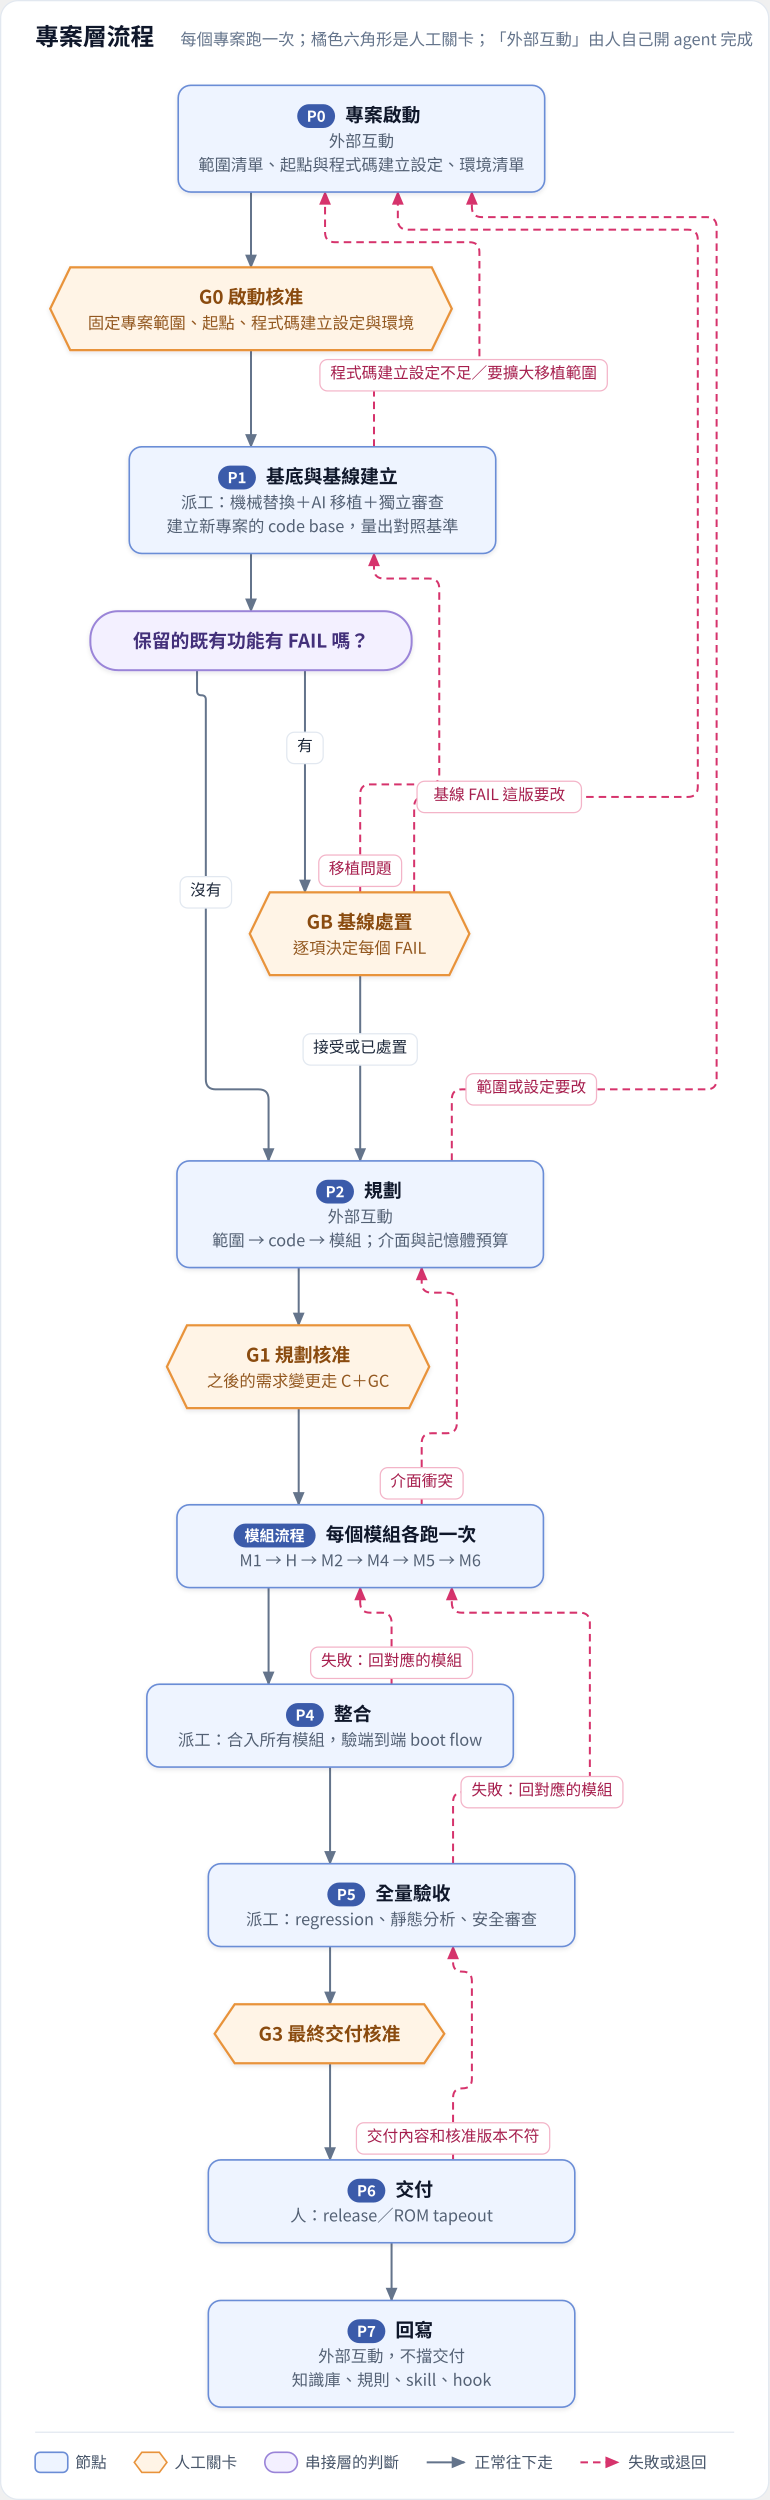
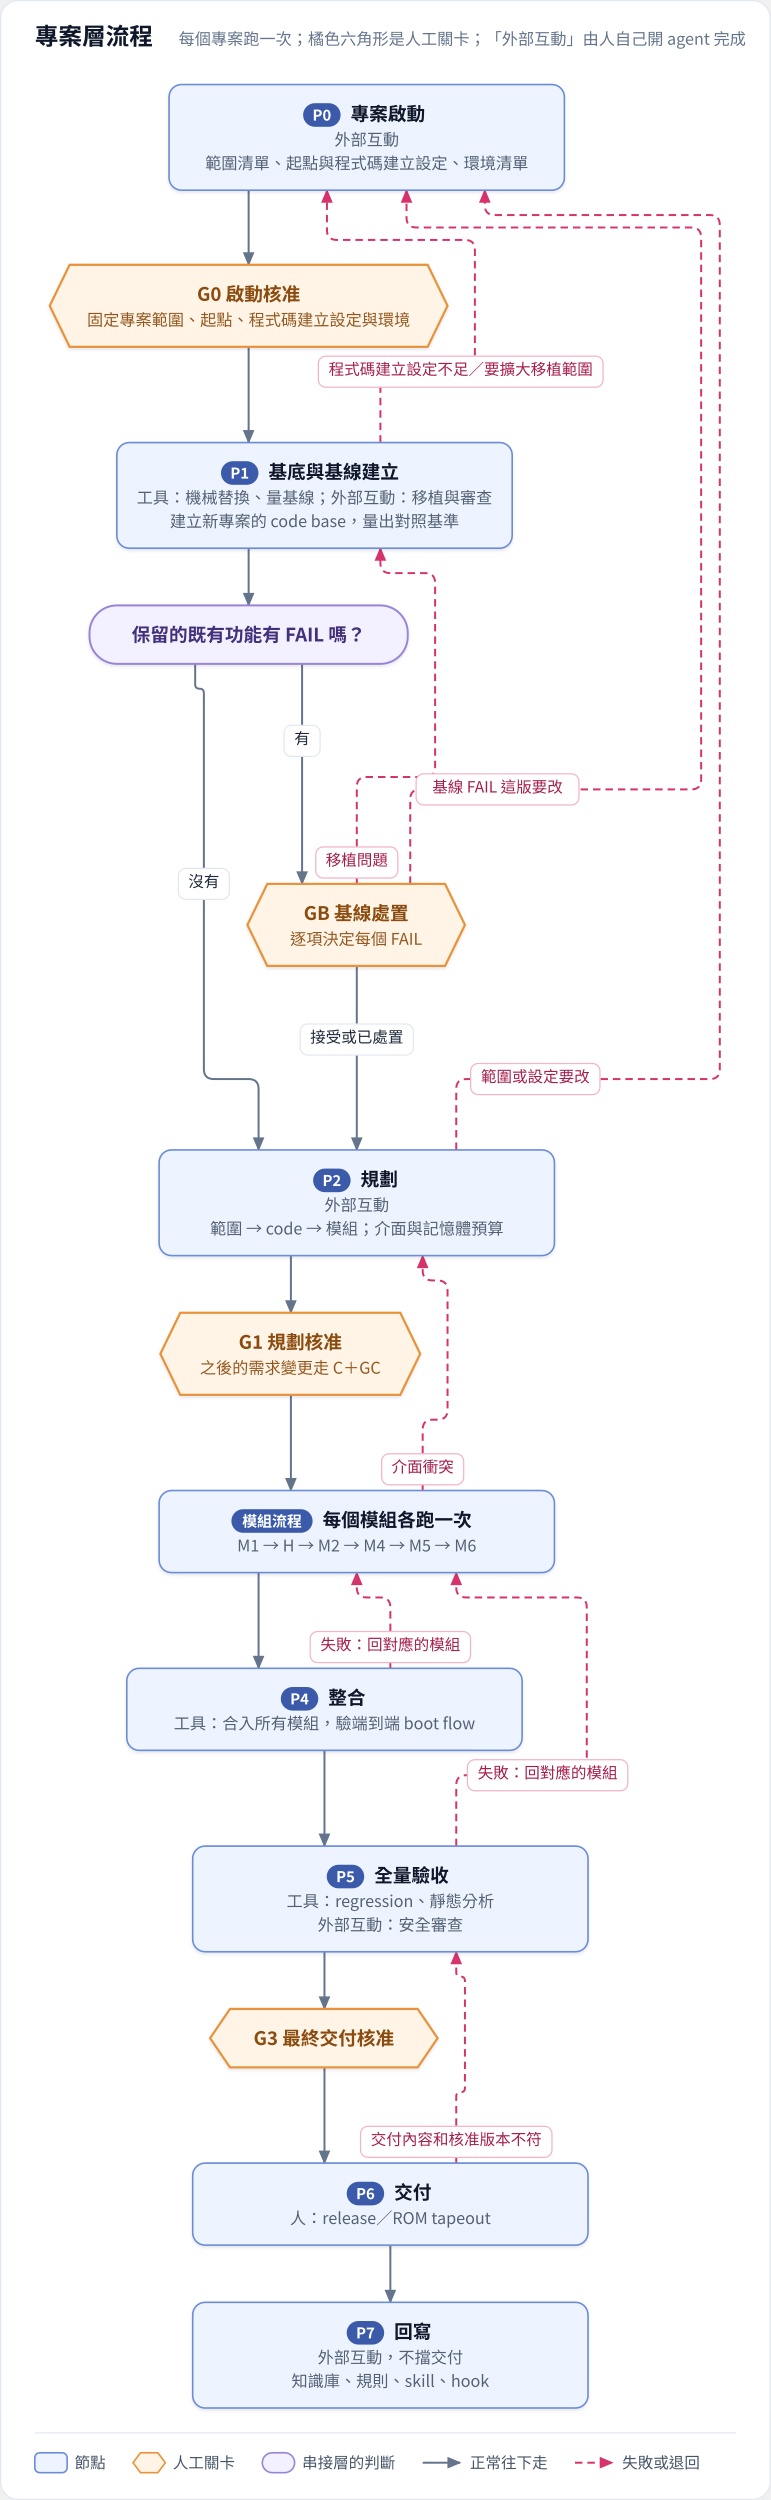
- <svg xmlns="http://www.w3.org/2000/svg" width="613" height="1992" viewBox="0 0 613 1992" font-family="'PingFang TC','Noto Sans TC','Microsoft JhengHei','Noto Sans CJK TC',system-ui,-apple-system,'Segoe UI',sans-serif" role="img" aria-label="專案層流程">
+ <svg xmlns="http://www.w3.org/2000/svg" width="620" height="2011" viewBox="0 0 620 2011" font-family="'PingFang TC','Noto Sans TC','Microsoft JhengHei','Noto Sans CJK TC',system-ui,-apple-system,'Segoe UI',sans-serif" role="img" aria-label="專案層流程">
  <defs>
    <marker id="a-normal" viewBox="0 0 10 10" refX="9" refY="5" markerWidth="7" markerHeight="7" orient="auto-start-reverse">
      <path d="M0,0.8 L10,5 L0,9.2 Z" fill="#64748B" />
    </marker>
    <marker id="a-back" viewBox="0 0 10 10" refX="9" refY="5" markerWidth="7" markerHeight="7" orient="auto-start-reverse">
      <path d="M0,0.8 L10,5 L0,9.2 Z" fill="#D6336C" />
    </marker>
    <marker id="a-wait" viewBox="0 0 10 10" refX="9" refY="5" markerWidth="7" markerHeight="7" orient="auto-start-reverse">
      <path d="M0,0.8 L10,5 L0,9.2 Z" fill="#94A3B8" />
    </marker>
    <marker id="a-strong" viewBox="0 0 10 10" refX="9" refY="5" markerWidth="5" markerHeight="5" orient="auto-start-reverse">
      <path d="M0,0.8 L10,5 L0,9.2 Z" fill="#334155" />
    </marker>
    <filter id="sh" x="-10%" y="-10%" width="120%" height="140%">
      <feDropShadow dx="0" dy="1.5" stdDeviation="1.6" flood-color="#0F172A" flood-opacity="0.10" />
    </filter>
  </defs>
-   <rect x="0.5" y="0.5" width="612" height="1991" rx="14" fill="#FFFFFF" stroke="#E2E8F0" />
+   <rect x="0.5" y="0.5" width="619" height="2010" rx="14" fill="#FFFFFF" stroke="#E2E8F0" />
  <text x="28" y="36" font-size="19" font-weight="700" fill="#0F172A">專案層流程</text>
  <text x="143.65" y="36" font-size="13" fill="#64748B">每個專案跑一次；橘色六角形是人工關卡；「外部互動」由人自己開 agent 完成</text>
-   <line x1="28" y1="1938" x2="585" y2="1938" stroke="#E2E8F0" />
+   <line x1="28" y1="1957" x2="592" y2="1957" stroke="#E2E8F0" />
  <path d="M200,153 L200,213" fill="none" stroke="#64748B" stroke-width="1.6" marker-end="url(#a-normal)" />
  <path d="M200,279 L200,356" fill="none" stroke="#64748B" stroke-width="1.6" marker-end="url(#a-normal)" />
  <path d="M200,441 L200,487" fill="none" stroke="#64748B" stroke-width="1.6" marker-end="url(#a-normal)" />
  <path d="M243,534 L243,711" fill="none" stroke="#64748B" stroke-width="1.6" marker-end="url(#a-normal)" />
-   <path d="M157,534 L157,550.5 Q157,554 160.5,554 L160.5,554 Q164,554 164,557.5 L164,860 Q164,868 172,868 L206,868 Q214,868 214,876 L214,925" fill="none" stroke="#64748B" stroke-width="1.6" marker-end="url(#a-normal)" />
+   <path d="M157,534 L157,550.5 Q157,554 160.5,554 L160.5,554 Q164,554 164,557.5 L164,860 Q164,868 172,868 L200,868 Q208,868 208,876 L208,925" fill="none" stroke="#64748B" stroke-width="1.6" marker-end="url(#a-normal)" />
  <path d="M287,777 L287,925" fill="none" stroke="#64748B" stroke-width="1.6" marker-end="url(#a-normal)" />
-   <path d="M238,1010 L238,1056" fill="none" stroke="#64748B" stroke-width="1.6" marker-end="url(#a-normal)" />
-   <path d="M238,1122 L238,1199" fill="none" stroke="#64748B" stroke-width="1.6" marker-end="url(#a-normal)" />
-   <path d="M214,1265 L214,1342" fill="none" stroke="#64748B" stroke-width="1.6" marker-end="url(#a-normal)" />
-   <path d="M263,1408 L263,1485" fill="none" stroke="#64748B" stroke-width="1.6" marker-end="url(#a-normal)" />
-   <path d="M263,1551 L263,1597" fill="none" stroke="#64748B" stroke-width="1.6" marker-end="url(#a-normal)" />
-   <path d="M263,1644 L263,1721" fill="none" stroke="#64748B" stroke-width="1.6" marker-end="url(#a-normal)" />
-   <path d="M312,1787 L312,1833" fill="none" stroke="#64748B" stroke-width="1.6" marker-end="url(#a-normal)" />
-   <path d="M298,356 L298,307 Q298,299 306,299 L374,299 Q382,299 382,291 L382,201 Q382,193 374,193 L267,193 Q259,193 259,185 L259,153" fill="none" stroke="#D6336C" stroke-width="1.6" stroke-dasharray="6 4" marker-end="url(#a-back)" />
-   <path d="M330,711 L330,643 Q330,635 338,635 L548,635 Q556,635 556,627 L556,191 Q556,183 548,183 L325,183 Q317,183 317,175 L317,153" fill="none" stroke="#D6336C" stroke-width="1.6" stroke-dasharray="6 4" marker-end="url(#a-back)" />
-   <path d="M287,711 L287,633 Q287,625 295,625 L342,625 Q350,625 350,617 L350,469 Q350,461 342,461 L306,461 Q298,461 298,453 L298,441" fill="none" stroke="#D6336C" stroke-width="1.6" stroke-dasharray="6 4" marker-end="url(#a-back)" />
-   <path d="M360,925 L360,876 Q360,868 368,868 L563,868 Q571,868 571,860 L571,181 Q571,173 563,173 L384,173 Q376,173 376,165 L376,153" fill="none" stroke="#D6336C" stroke-width="1.6" stroke-dasharray="6 4" marker-end="url(#a-back)" />
-   <path d="M336,1199 L336,1150 Q336,1142 344,1142 L356,1142 Q364,1142 364,1134 L364,1038 Q364,1030 356,1030 L344,1030 Q336,1030 336,1022 L336,1010" fill="none" stroke="#D6336C" stroke-width="1.6" stroke-dasharray="6 4" marker-end="url(#a-back)" />
-   <path d="M312,1342 L312,1293 Q312,1285 304,1285 L295,1285 Q287,1285 287,1277 L287,1265" fill="none" stroke="#D6336C" stroke-width="1.6" stroke-dasharray="6 4" marker-end="url(#a-back)" />
-   <path d="M361,1485 L361,1436 Q361,1428 369,1428 L462,1428 Q470,1428 470,1420 L470,1293 Q470,1285 462,1285 L368,1285 Q360,1285 360,1277 L360,1265" fill="none" stroke="#D6336C" stroke-width="1.6" stroke-dasharray="6 4" marker-end="url(#a-back)" />
-   <path d="M361,1721 L361,1671.5 Q361,1664 368.5,1664 L368.5,1664 Q376,1664 376,1656.5 L376,1578.5 Q376,1571 368.5,1571 L368.5,1571 Q361,1571 361,1563.5 L361,1551" fill="none" stroke="#D6336C" stroke-width="1.6" stroke-dasharray="6 4" marker-end="url(#a-back)" />
-   <rect x="142" y="68" width="292" height="85" rx="10" fill="#EEF4FF" stroke="#6B8DD6" stroke-width="1.3" filter="url(#sh)" />
-   <rect x="236.811" y="83" width="30.178" height="19" rx="9.5" fill="#3B5BAA" />
-   <text x="251.9" y="97" font-size="12" font-weight="700" fill="#fff" text-anchor="middle">P0</text>
-   <text x="274.989" y="97" font-size="15" font-weight="700" fill="#0F172A">專案啟動</text>
-   <text x="288" y="117" font-size="13" fill="#475569" text-anchor="middle" opacity="0.92">外部互動</text>
-   <text x="288" y="136" font-size="13" fill="#475569" text-anchor="middle" opacity="0.92">範圍清單、起點與程式碼建立設定、環境清單</text>
+   <path d="M234,1010 L234,1056" fill="none" stroke="#64748B" stroke-width="1.6" marker-end="url(#a-normal)" />
+   <path d="M234,1122 L234,1199" fill="none" stroke="#64748B" stroke-width="1.6" marker-end="url(#a-normal)" />
+   <path d="M208,1265 L208,1342" fill="none" stroke="#64748B" stroke-width="1.6" marker-end="url(#a-normal)" />
+   <path d="M261,1408 L261,1485" fill="none" stroke="#64748B" stroke-width="1.6" marker-end="url(#a-normal)" />
+   <path d="M261,1570 L261,1616" fill="none" stroke="#64748B" stroke-width="1.6" marker-end="url(#a-normal)" />
+   <path d="M261,1663 L261,1740" fill="none" stroke="#64748B" stroke-width="1.6" marker-end="url(#a-normal)" />
+   <path d="M314,1806 L314,1852" fill="none" stroke="#64748B" stroke-width="1.6" marker-end="url(#a-normal)" />
+   <path d="M306,356 L306,307 Q306,299 314,299 L374,299 Q382,299 382,291 L382,201 Q382,193 374,193 L271,193 Q263,193 263,185 L263,153" fill="none" stroke="#D6336C" stroke-width="1.6" stroke-dasharray="6 4" marker-end="url(#a-back)" />
+   <path d="M330,711 L330,643 Q330,635 338,635 L556,635 Q564,635 564,627 L564,191 Q564,183 556,183 L335,183 Q327,183 327,175 L327,153" fill="none" stroke="#D6336C" stroke-width="1.6" stroke-dasharray="6 4" marker-end="url(#a-back)" />
+   <path d="M287,711 L287,633 Q287,625 295,625 L342,625 Q350,625 350,617 L350,469 Q350,461 342,461 L314,461 Q306,461 306,453 L306,441" fill="none" stroke="#D6336C" stroke-width="1.6" stroke-dasharray="6 4" marker-end="url(#a-back)" />
+   <path d="M367,925 L367,876 Q367,868 375,868 L571,868 Q579,868 579,860 L579,181 Q579,173 571,173 L398,173 Q390,173 390,165 L390,153" fill="none" stroke="#D6336C" stroke-width="1.6" stroke-dasharray="6 4" marker-end="url(#a-back)" />
+   <path d="M340,1199 L340,1150 Q340,1142 348,1142 L352,1142 Q360,1142 360,1134 L360,1038 Q360,1030 352,1030 L348,1030 Q340,1030 340,1022 L340,1010" fill="none" stroke="#D6336C" stroke-width="1.6" stroke-dasharray="6 4" marker-end="url(#a-back)" />
+   <path d="M314,1342 L314,1293 Q314,1285 306,1285 L295,1285 Q287,1285 287,1277 L287,1265" fill="none" stroke="#D6336C" stroke-width="1.6" stroke-dasharray="6 4" marker-end="url(#a-back)" />
+   <path d="M367,1485 L367,1436 Q367,1428 375,1428 L464,1428 Q472,1428 472,1420 L472,1293 Q472,1285 464,1285 L375,1285 Q367,1285 367,1277 L367,1265" fill="none" stroke="#D6336C" stroke-width="1.6" stroke-dasharray="6 4" marker-end="url(#a-back)" />
+   <path d="M367,1740 L367,1686.5 Q367,1683 370.5,1683 L370.5,1683 Q374,1683 374,1679.5 L374,1593.5 Q374,1590 370.5,1590 L370.5,1590 Q367,1590 367,1586.5 L367,1570" fill="none" stroke="#D6336C" stroke-width="1.6" stroke-dasharray="6 4" marker-end="url(#a-back)" />
+   <rect x="136" y="68" width="318" height="85" rx="10" fill="#EEF4FF" stroke="#6B8DD6" stroke-width="1.3" filter="url(#sh)" />
+   <rect x="243.811" y="83" width="30.178" height="19" rx="9.5" fill="#3B5BAA" />
+   <text x="258.9" y="97" font-size="12" font-weight="700" fill="#fff" text-anchor="middle">P0</text>
+   <text x="281.989" y="97" font-size="15" font-weight="700" fill="#0F172A">專案啟動</text>
+   <text x="295" y="117" font-size="13" fill="#475569" text-anchor="middle" opacity="0.92">外部互動</text>
+   <text x="295" y="136" font-size="13" fill="#475569" text-anchor="middle" opacity="0.92">範圍清單、起點與程式碼建立設定、環境清單</text>
  <path d="M56,213 H344 L360,246 L344,279 H56 L40,246 Z" fill="#FFF4E6" stroke="#E8933B" stroke-width="1.8" filter="url(#sh)" />
  <text x="200" y="242" font-size="15" font-weight="700" fill="#8A4B0F" text-anchor="middle">G0 啟動核准</text>
  <text x="200" y="262" font-size="13" fill="#8A4B0F" text-anchor="middle" opacity="0.92">固定專案範圍、起點、程式碼建立設定與環境</text>
-   <rect x="103" y="356" width="292" height="85" rx="10" fill="#EEF4FF" stroke="#6B8DD6" stroke-width="1.3" filter="url(#sh)" />
-   <rect x="173.736" y="371" width="30.178" height="19" rx="9.5" fill="#3B5BAA" />
-   <text x="188.825" y="385" font-size="12" font-weight="700" fill="#fff" text-anchor="middle">P1</text>
-   <text x="211.914" y="385" font-size="15" font-weight="700" fill="#0F172A">基底與基線建立</text>
-   <text x="249" y="405" font-size="13" fill="#475569" text-anchor="middle" opacity="0.92">派工：機械替換＋AI 移植＋獨立審查</text>
-   <text x="249" y="424" font-size="13" fill="#475569" text-anchor="middle" opacity="0.92">建立新專案的 code base，量出對照基準</text>
+   <rect x="94" y="356" width="318" height="85" rx="10" fill="#EEF4FF" stroke="#6B8DD6" stroke-width="1.3" filter="url(#sh)" />
+   <rect x="177.736" y="371" width="30.178" height="19" rx="9.5" fill="#3B5BAA" />
+   <text x="192.825" y="385" font-size="12" font-weight="700" fill="#fff" text-anchor="middle">P1</text>
+   <text x="215.914" y="385" font-size="15" font-weight="700" fill="#0F172A">基底與基線建立</text>
+   <text x="253" y="405" font-size="13" fill="#475569" text-anchor="middle" opacity="0.92">工具：機械替換、量基線；外部互動：移植與審查</text>
+   <text x="253" y="424" font-size="13" fill="#475569" text-anchor="middle" opacity="0.92">建立新專案的 code base，量出對照基準</text>
  <rect x="72" y="487" width="256" height="47" rx="22" fill="#F3F0FF" stroke="#9A84D8" stroke-width="1.6" filter="url(#sh)" />
  <text x="200" y="516" font-size="15" font-weight="700" fill="#43307A" text-anchor="middle">保留的既有功能有 FAIL 嗎？</text>
  <path d="M215,711 H358 L374,744 L358,777 H215 L199,744 Z" fill="#FFF4E6" stroke="#E8933B" stroke-width="1.8" filter="url(#sh)" />
  <text x="286.5" y="740" font-size="15" font-weight="700" fill="#8A4B0F" text-anchor="middle">GB 基線處置</text>
  <text x="286.5" y="760" font-size="13" fill="#8A4B0F" text-anchor="middle" opacity="0.92">逐項決定每個 FAIL</text>
-   <rect x="141" y="925" width="292" height="85" rx="10" fill="#EEF4FF" stroke="#6B8DD6" stroke-width="1.3" filter="url(#sh)" />
+   <rect x="128" y="925" width="318" height="85" rx="10" fill="#EEF4FF" stroke="#6B8DD6" stroke-width="1.3" filter="url(#sh)" />
  <rect x="251.861" y="940" width="30.178" height="19" rx="9.5" fill="#3B5BAA" />
  <text x="266.95" y="954" font-size="12" font-weight="700" fill="#fff" text-anchor="middle">P2</text>
  <text x="290.039" y="954" font-size="15" font-weight="700" fill="#0F172A">規劃</text>
  <text x="287" y="974" font-size="13" fill="#475569" text-anchor="middle" opacity="0.92">外部互動</text>
  <text x="287" y="993" font-size="13" fill="#475569" text-anchor="middle" opacity="0.92">範圍 → code → 模組；介面與記憶體預算</text>
-   <path d="M149,1056 H326 L342,1089 L326,1122 H149 L133,1089 Z" fill="#FFF4E6" stroke="#E8933B" stroke-width="1.8" filter="url(#sh)" />
-   <text x="237.5" y="1085" font-size="15" font-weight="700" fill="#8A4B0F" text-anchor="middle">G1 規劃核准</text>
-   <text x="237.5" y="1105" font-size="13" fill="#8A4B0F" text-anchor="middle" opacity="0.92">之後的需求變更走 C＋GC</text>
-   <rect x="141" y="1199" width="292" height="66" rx="10" fill="#EEF4FF" stroke="#6B8DD6" stroke-width="1.3" filter="url(#sh)" />
+   <path d="M145,1056 H322 L338,1089 L322,1122 H145 L129,1089 Z" fill="#FFF4E6" stroke="#E8933B" stroke-width="1.8" filter="url(#sh)" />
+   <text x="233.5" y="1085" font-size="15" font-weight="700" fill="#8A4B0F" text-anchor="middle">G1 規劃核准</text>
+   <text x="233.5" y="1105" font-size="13" fill="#8A4B0F" text-anchor="middle" opacity="0.92">之後的需求變更走 C＋GC</text>
+   <rect x="128" y="1199" width="318" height="66" rx="10" fill="#EEF4FF" stroke="#6B8DD6" stroke-width="1.3" filter="url(#sh)" />
  <rect x="186.12" y="1214" width="65.36" height="19" rx="9.5" fill="#3B5BAA" />
  <text x="218.8" y="1228" font-size="12" font-weight="700" fill="#fff" text-anchor="middle">模組流程</text>
  <text x="259.48" y="1228" font-size="15" font-weight="700" fill="#0F172A">每個模組各跑一次</text>
  <text x="287" y="1248" font-size="13" fill="#475569" text-anchor="middle" opacity="0.92">M1 → H → M2 → M4 → M5 → M6</text>
-   <rect x="117" y="1342" width="292" height="66" rx="10" fill="#EEF4FF" stroke="#6B8DD6" stroke-width="1.3" filter="url(#sh)" />
-   <rect x="227.861" y="1357" width="30.178" height="19" rx="9.5" fill="#3B5BAA" />
-   <text x="242.95" y="1371" font-size="12" font-weight="700" fill="#fff" text-anchor="middle">P4</text>
-   <text x="266.039" y="1371" font-size="15" font-weight="700" fill="#0F172A">整合</text>
-   <text x="263" y="1391" font-size="13" fill="#475569" text-anchor="middle" opacity="0.92">派工：合入所有模組，驗端到端 boot flow</text>
-   <rect x="166" y="1485" width="292" height="66" rx="10" fill="#EEF4FF" stroke="#6B8DD6" stroke-width="1.3" filter="url(#sh)" />
-   <rect x="260.811" y="1500" width="30.178" height="19" rx="9.5" fill="#3B5BAA" />
-   <text x="275.9" y="1514" font-size="12" font-weight="700" fill="#fff" text-anchor="middle">P5</text>
-   <text x="298.989" y="1514" font-size="15" font-weight="700" fill="#0F172A">全量驗收</text>
-   <text x="312" y="1534" font-size="13" fill="#475569" text-anchor="middle" opacity="0.92">派工：regression、靜態分析、安全審查</text>
-   <path d="M187,1597 H338 L354,1620.5 L338,1644 H187 L171,1620.5 Z" fill="#FFF4E6" stroke="#E8933B" stroke-width="1.8" filter="url(#sh)" />
-   <text x="262.5" y="1626" font-size="15" font-weight="700" fill="#8A4B0F" text-anchor="middle">G3 最終交付核准</text>
-   <rect x="166" y="1721" width="292" height="66" rx="10" fill="#EEF4FF" stroke="#6B8DD6" stroke-width="1.3" filter="url(#sh)" />
-   <rect x="276.861" y="1736" width="30.178" height="19" rx="9.5" fill="#3B5BAA" />
-   <text x="291.95" y="1750" font-size="12" font-weight="700" fill="#fff" text-anchor="middle">P6</text>
-   <text x="315.039" y="1750" font-size="15" font-weight="700" fill="#0F172A">交付</text>
-   <text x="312" y="1770" font-size="13" fill="#475569" text-anchor="middle" opacity="0.92">人：release／ROM tapeout</text>
-   <rect x="166" y="1833" width="292" height="85" rx="10" fill="#EEF4FF" stroke="#6B8DD6" stroke-width="1.3" filter="url(#sh)" />
-   <rect x="276.861" y="1848" width="30.178" height="19" rx="9.5" fill="#3B5BAA" />
-   <text x="291.95" y="1862" font-size="12" font-weight="700" fill="#fff" text-anchor="middle">P7</text>
-   <text x="315.039" y="1862" font-size="15" font-weight="700" fill="#0F172A">回寫</text>
-   <text x="312" y="1882" font-size="13" fill="#475569" text-anchor="middle" opacity="0.92">外部互動，不擋交付</text>
-   <text x="312" y="1901" font-size="13" fill="#475569" text-anchor="middle" opacity="0.92">知識庫、規則、skill、hook</text>
+   <rect x="102" y="1342" width="318" height="66" rx="10" fill="#EEF4FF" stroke="#6B8DD6" stroke-width="1.3" filter="url(#sh)" />
+   <rect x="225.861" y="1357" width="30.178" height="19" rx="9.5" fill="#3B5BAA" />
+   <text x="240.95" y="1371" font-size="12" font-weight="700" fill="#fff" text-anchor="middle">P4</text>
+   <text x="264.039" y="1371" font-size="15" font-weight="700" fill="#0F172A">整合</text>
+   <text x="261" y="1391" font-size="13" fill="#475569" text-anchor="middle" opacity="0.92">工具：合入所有模組，驗端到端 boot flow</text>
+   <rect x="155" y="1485" width="318" height="85" rx="10" fill="#EEF4FF" stroke="#6B8DD6" stroke-width="1.3" filter="url(#sh)" />
+   <rect x="262.811" y="1500" width="30.178" height="19" rx="9.5" fill="#3B5BAA" />
+   <text x="277.9" y="1514" font-size="12" font-weight="700" fill="#fff" text-anchor="middle">P5</text>
+   <text x="300.989" y="1514" font-size="15" font-weight="700" fill="#0F172A">全量驗收</text>
+   <text x="314" y="1534" font-size="13" fill="#475569" text-anchor="middle" opacity="0.92">工具：regression、靜態分析</text>
+   <text x="314" y="1553" font-size="13" fill="#475569" text-anchor="middle" opacity="0.92">外部互動：安全審查</text>
+   <path d="M185,1616 H336 L352,1639.5 L336,1663 H185 L169,1639.5 Z" fill="#FFF4E6" stroke="#E8933B" stroke-width="1.8" filter="url(#sh)" />
+   <text x="260.5" y="1645" font-size="15" font-weight="700" fill="#8A4B0F" text-anchor="middle">G3 最終交付核准</text>
+   <rect x="155" y="1740" width="318" height="66" rx="10" fill="#EEF4FF" stroke="#6B8DD6" stroke-width="1.3" filter="url(#sh)" />
+   <rect x="278.861" y="1755" width="30.178" height="19" rx="9.5" fill="#3B5BAA" />
+   <text x="293.95" y="1769" font-size="12" font-weight="700" fill="#fff" text-anchor="middle">P6</text>
+   <text x="317.039" y="1769" font-size="15" font-weight="700" fill="#0F172A">交付</text>
+   <text x="314" y="1789" font-size="13" fill="#475569" text-anchor="middle" opacity="0.92">人：release／ROM tapeout</text>
+   <rect x="155" y="1852" width="318" height="85" rx="10" fill="#EEF4FF" stroke="#6B8DD6" stroke-width="1.3" filter="url(#sh)" />
+   <rect x="278.861" y="1867" width="30.178" height="19" rx="9.5" fill="#3B5BAA" />
+   <text x="293.95" y="1881" font-size="12" font-weight="700" fill="#fff" text-anchor="middle">P7</text>
+   <text x="317.039" y="1881" font-size="15" font-weight="700" fill="#0F172A">回寫</text>
+   <text x="314" y="1901" font-size="13" fill="#475569" text-anchor="middle" opacity="0.92">外部互動，不擋交付</text>
+   <text x="314" y="1920" font-size="13" fill="#475569" text-anchor="middle" opacity="0.92">知識庫、規則、skill、hook</text>
  <rect x="228.5" y="583.45" width="29" height="25" rx="6" fill="#FFFFFF" stroke="#E2E8F0" />
  <text x="243" y="598.45" font-size="12.5" fill="#1E293B" text-anchor="middle">有</text>
  <rect x="143.5" y="698.5" width="41" height="25" rx="6" fill="#FFFFFF" stroke="#E2E8F0" />
  <text x="164" y="713.5" font-size="12.5" fill="#1E293B" text-anchor="middle">沒有</text>
  <rect x="241.5" y="823.7" width="91" height="25" rx="6" fill="#FFFFFF" stroke="#E2E8F0" />
  <text x="287" y="838.7" font-size="12.5" fill="#1E293B" text-anchor="middle">接受或已處置</text>
-   <rect x="254.9" y="286.5" width="229" height="25" rx="6" fill="#FFFFFF" stroke="#F3B4C8" />
-   <text x="369.4" y="301.5" font-size="12.5" fill="#A61E4D" text-anchor="middle">程式碼建立設定不足／要擴大移植範圍</text>
-   <rect x="332.3" y="622.5" width="131" height="25" rx="6" fill="#FFFFFF" stroke="#F3B4C8" />
-   <text x="397.8" y="637.5" font-size="12.5" fill="#A61E4D" text-anchor="middle">基線 FAIL 這版要改</text>
+   <rect x="256.1" y="286.5" width="229" height="25" rx="6" fill="#FFFFFF" stroke="#F3B4C8" />
+   <text x="370.6" y="301.5" font-size="12.5" fill="#A61E4D" text-anchor="middle">程式碼建立設定不足／要擴大移植範圍</text>
+   <rect x="334.7" y="622.5" width="131" height="25" rx="6" fill="#FFFFFF" stroke="#F3B4C8" />
+   <text x="400.2" y="637.5" font-size="12.5" fill="#A61E4D" text-anchor="middle">基線 FAIL 這版要改</text>
  <rect x="254" y="681.3" width="66" height="25" rx="6" fill="#FFFFFF" stroke="#F3B4C8" />
  <text x="287" y="696.3" font-size="12.5" fill="#A61E4D" text-anchor="middle">移植問題</text>
-   <rect x="371.3" y="855.5" width="104" height="25" rx="6" fill="#FFFFFF" stroke="#F3B4C8" />
-   <text x="423.3" y="870.5" font-size="12.5" fill="#A61E4D" text-anchor="middle">範圍或設定要改</text>
-   <rect x="303" y="1169.4" width="66" height="25" rx="6" fill="#FFFFFF" stroke="#F3B4C8" />
-   <text x="336" y="1184.4" font-size="12.5" fill="#A61E4D" text-anchor="middle">介面衝突</text>
-   <rect x="247.5" y="1312.4" width="129" height="25" rx="6" fill="#FFFFFF" stroke="#F3B4C8" />
-   <text x="312" y="1327.4" font-size="12.5" fill="#A61E4D" text-anchor="middle">失敗：回對應的模組</text>
-   <rect x="367.35" y="1415.5" width="129" height="25" rx="6" fill="#FFFFFF" stroke="#F3B4C8" />
-   <text x="431.85" y="1430.5" font-size="12.5" fill="#A61E4D" text-anchor="middle">失敗：回對應的模組</text>
-   <rect x="284" y="1691.4" width="154" height="25" rx="6" fill="#FFFFFF" stroke="#F3B4C8" />
-   <text x="361" y="1706.4" font-size="12.5" fill="#A61E4D" text-anchor="middle">交付內容和核准版本不符</text>
-   <rect x="28" y="1954" width="26" height="16" rx="4" fill="#EEF4FF" stroke="#6B8DD6" stroke-width="1.3" />
-   <text x="60" y="1966.5" font-size="12.5" fill="#475569">節點</text>
-   <path d="M113,1954 H127 L133,1962 L127,1970 H113 L107,1962 Z" fill="#FFF4E6" stroke="#E8933B" stroke-width="1.3" />
-   <text x="139" y="1966.5" font-size="12.5" fill="#475569">人工關卡</text>
-   <rect x="211" y="1954" width="26" height="16" rx="8" fill="#F3F0FF" stroke="#9A84D8" stroke-width="1.3" />
-   <text x="243" y="1966.5" font-size="12.5" fill="#475569">串接層的判斷</text>
-   <path d="M340,1962 H370" stroke="#64748B" stroke-width="1.6" marker-end="url(#a-normal)" />
-   <text x="378" y="1966.5" font-size="12.5" fill="#475569">正常往下走</text>
-   <path d="M462.5,1962 H492.5" stroke="#D6336C" stroke-width="1.6" stroke-dasharray="6 4" marker-end="url(#a-back)" />
-   <text x="500.5" y="1966.5" font-size="12.5" fill="#475569">失敗或退回</text>
+   <rect x="378.6" y="855.5" width="104" height="25" rx="6" fill="#FFFFFF" stroke="#F3B4C8" />
+   <text x="430.6" y="870.5" font-size="12.5" fill="#A61E4D" text-anchor="middle">範圍或設定要改</text>
+   <rect x="307" y="1169.4" width="66" height="25" rx="6" fill="#FFFFFF" stroke="#F3B4C8" />
+   <text x="340" y="1184.4" font-size="12.5" fill="#A61E4D" text-anchor="middle">介面衝突</text>
+   <rect x="249.5" y="1312.4" width="129" height="25" rx="6" fill="#FFFFFF" stroke="#F3B4C8" />
+   <text x="314" y="1327.4" font-size="12.5" fill="#A61E4D" text-anchor="middle">失敗：回對應的模組</text>
+   <rect x="376" y="1415.5" width="129" height="25" rx="6" fill="#FFFFFF" stroke="#F3B4C8" />
+   <text x="440.5" y="1430.5" font-size="12.5" fill="#A61E4D" text-anchor="middle">失敗：回對應的模組</text>
+   <rect x="290" y="1710.4" width="154" height="25" rx="6" fill="#FFFFFF" stroke="#F3B4C8" />
+   <text x="367" y="1725.4" font-size="12.5" fill="#A61E4D" text-anchor="middle">交付內容和核准版本不符</text>
+   <rect x="28" y="1973" width="26" height="16" rx="4" fill="#EEF4FF" stroke="#6B8DD6" stroke-width="1.3" />
+   <text x="60" y="1985.5" font-size="12.5" fill="#475569">節點</text>
+   <path d="M113,1973 H127 L133,1981 L127,1989 H113 L107,1981 Z" fill="#FFF4E6" stroke="#E8933B" stroke-width="1.3" />
+   <text x="139" y="1985.5" font-size="12.5" fill="#475569">人工關卡</text>
+   <rect x="211" y="1973" width="26" height="16" rx="8" fill="#F3F0FF" stroke="#9A84D8" stroke-width="1.3" />
+   <text x="243" y="1985.5" font-size="12.5" fill="#475569">串接層的判斷</text>
+   <path d="M340,1981 H370" stroke="#64748B" stroke-width="1.6" marker-end="url(#a-normal)" />
+   <text x="378" y="1985.5" font-size="12.5" fill="#475569">正常往下走</text>
+   <path d="M462.5,1981 H492.5" stroke="#D6336C" stroke-width="1.6" stroke-dasharray="6 4" marker-end="url(#a-back)" />
+   <text x="500.5" y="1985.5" font-size="12.5" fill="#475569">失敗或退回</text>
</svg>
